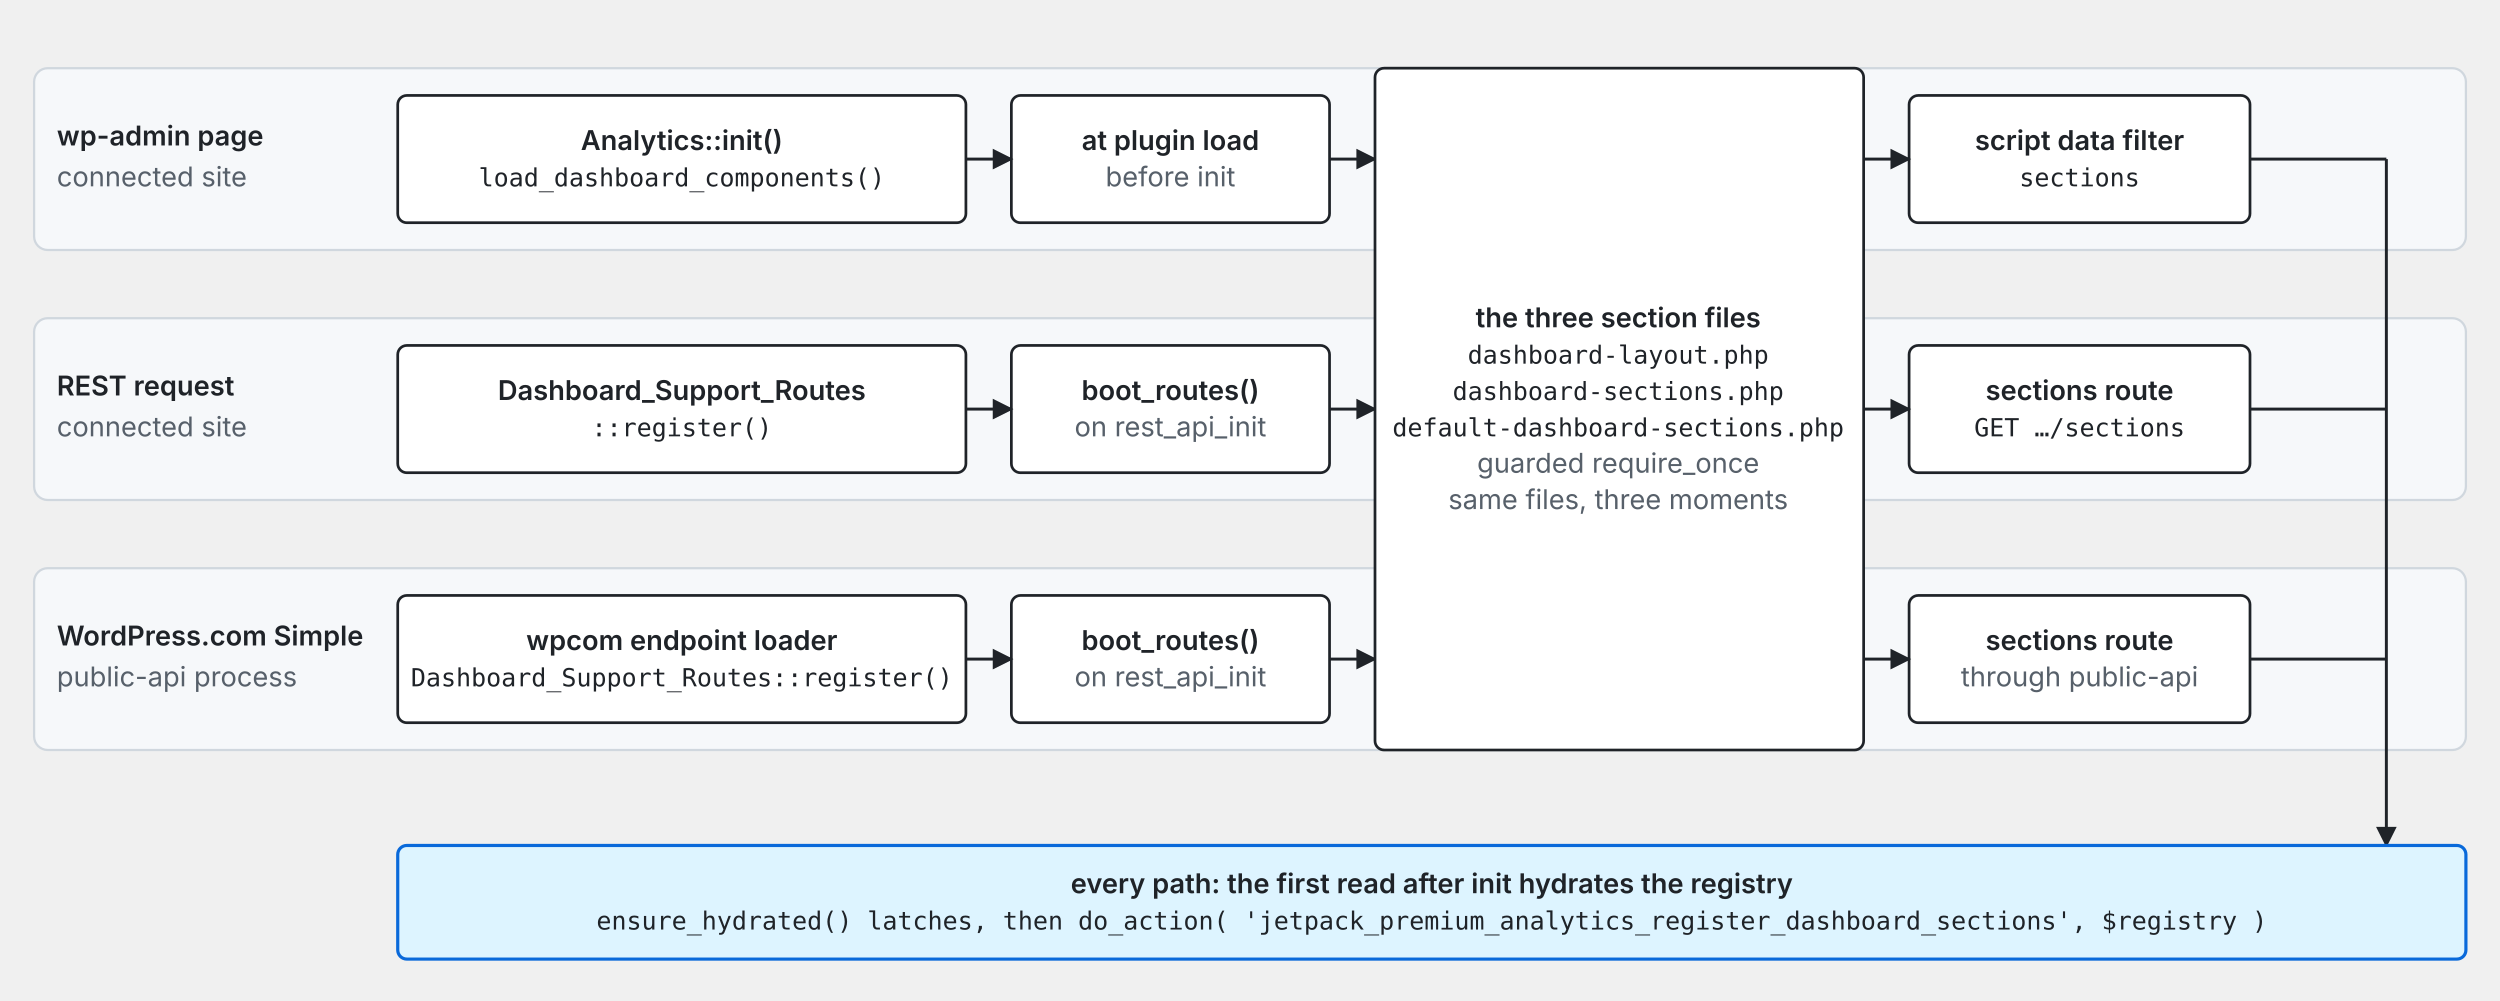
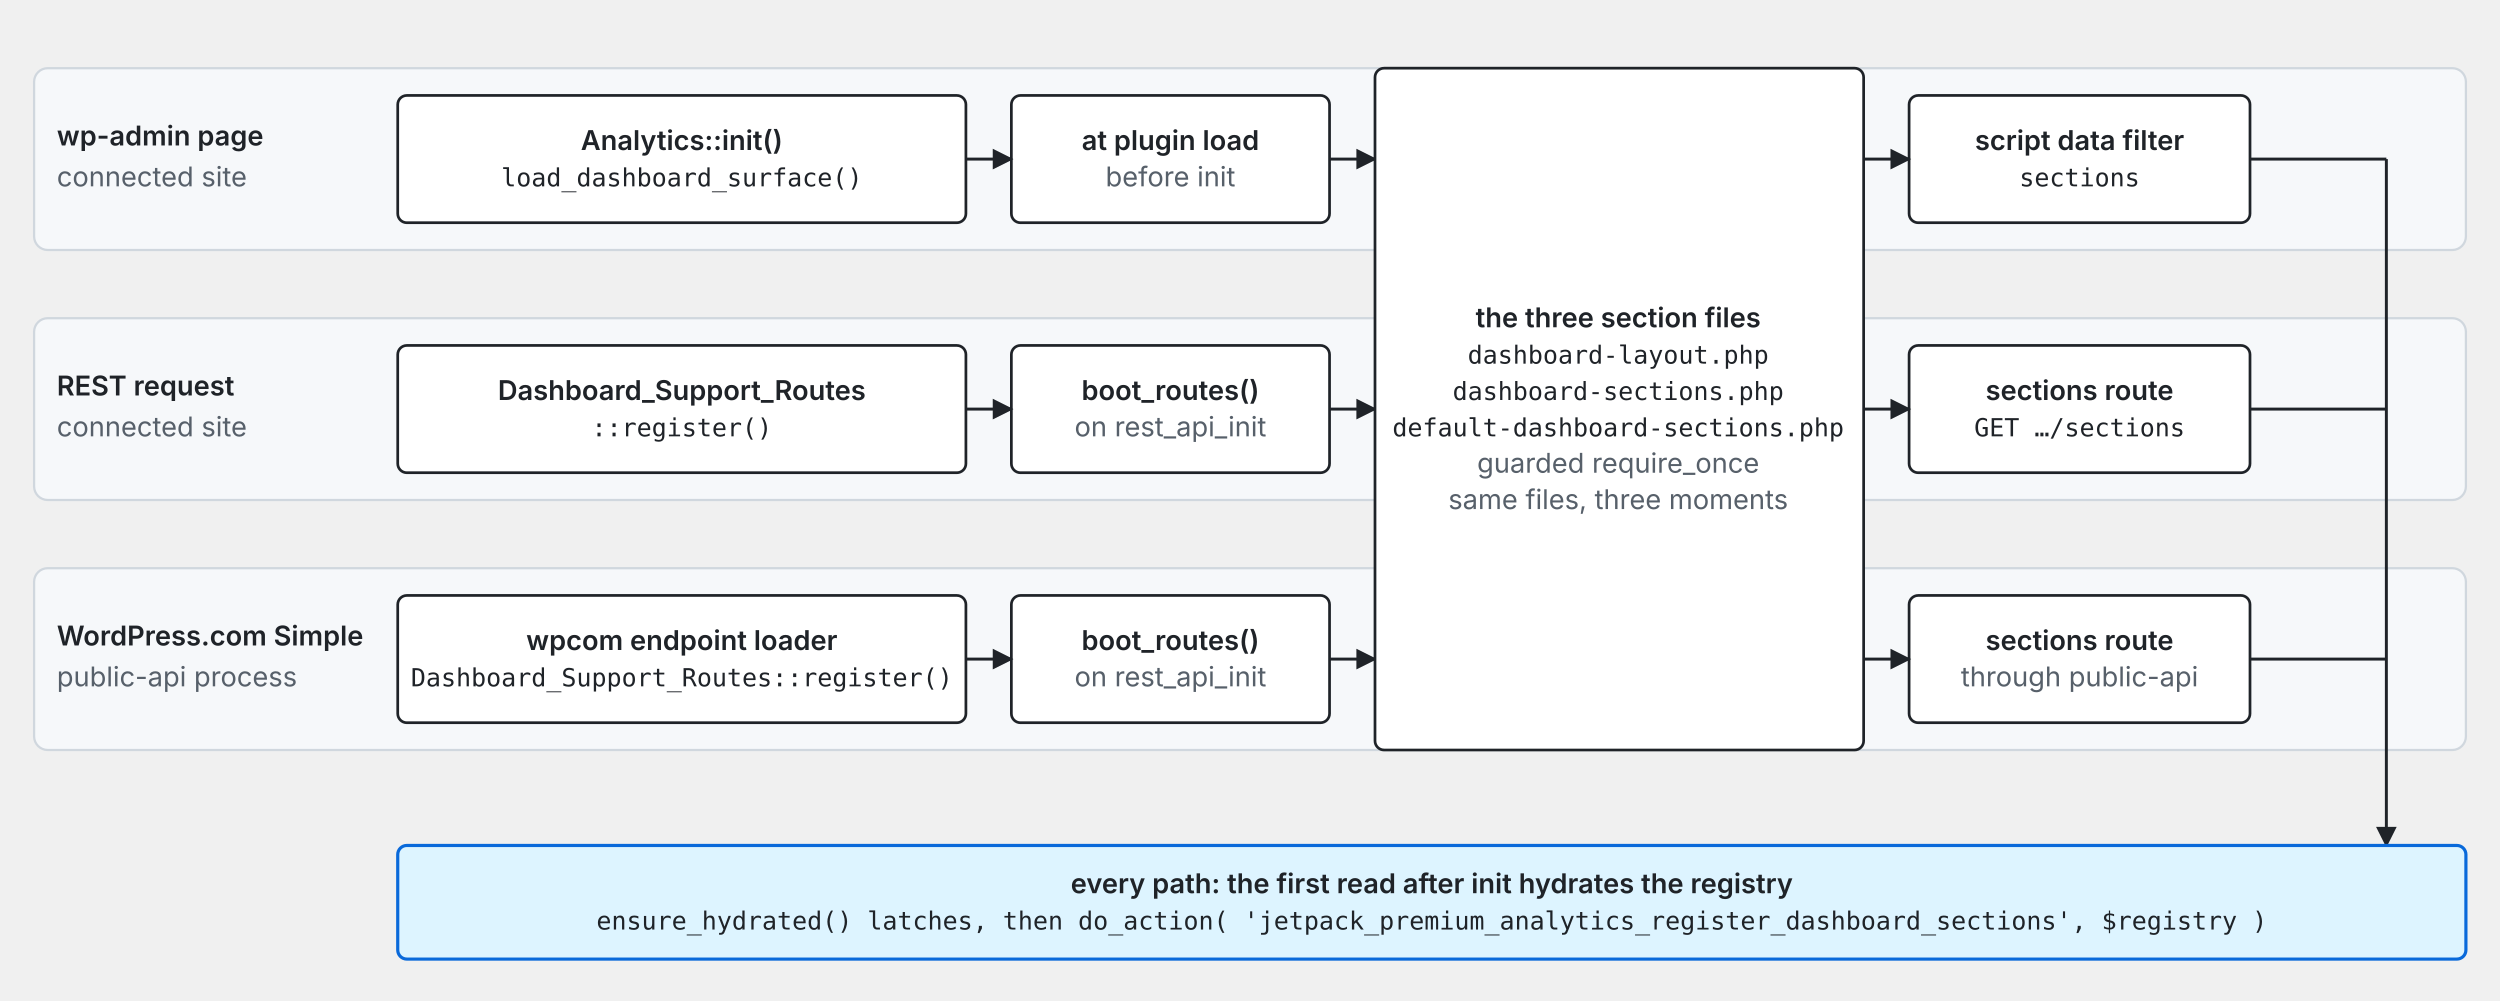
<svg xmlns="http://www.w3.org/2000/svg" viewBox="0 0 1100 440" width="1100" height="440" role="img" aria-label="The three section files load at plugin load in wp-admin and on rest_api_init on REST and on WordPress.com Simple; on every path the registry hydrates on its first read after init and fires the registration action.">
  <style>
    text { font: 12px ui-sans-serif, system-ui, -apple-system, "Segoe UI", sans-serif; fill: #1f2328; }
    .mono { font-family: ui-monospace, SFMono-Regular, Menlo, monospace; font-size: 11px; }
    .title { font-weight: 600; }
    .muted { fill: #57606a; }
    .box { fill: #ffffff; stroke: #1f2328; stroke-width: 1.2; }
    .box-accent { fill: #ddf4ff; stroke: #0969da; stroke-width: 1.4; }
    .box-muted { fill: #f6f8fa; stroke: #8c959f; stroke-width: 1.2; stroke-dasharray: 4 3; }
    .lane { fill: #f6f8fa; stroke: #d0d7de; stroke-width: 1; }
    .edge { stroke: #1f2328; stroke-width: 1.3; fill: none; }
    .edge-dashed { stroke-dasharray: 5 4; }
    .arrowhead { fill: #1f2328; }
    @media (prefers-color-scheme: dark) {
      text { fill: #e6edf3; }
      .muted { fill: #8b949e; }
      .box { fill: #0d1117; stroke: #e6edf3; }
      .box-accent { fill: #0c2d6b; stroke: #58a6ff; }
      .box-muted { fill: #161b22; stroke: #6e7681; }
      .lane { fill: #161b22; stroke: #30363d; }
      .edge { stroke: #e6edf3; }
      .arrowhead { fill: #e6edf3; }
    }
  </style>
  <defs>
    <marker id="arrow" viewBox="0 0 10 10" refX="9" refY="5" markerWidth="7" markerHeight="7" orient="auto-start-reverse">
      <path class="arrowhead" d="M 0 0 L 10 5 L 0 10 z" />
    </marker>
  </defs>
  <rect class="lane" x="15" y="30" width="1070" height="80" rx="6" />
  <text class="title" x="25" y="64" text-anchor="start">wp-admin page</text>
  <text class="muted" x="25" y="82" text-anchor="start">connected site</text>
  <rect class="box" x="175" y="42" width="250" height="56" rx="4" />
  <text class="title" x="300" y="66" text-anchor="middle">Analytics::init()</text>
-   <text class="mono" x="300" y="82" text-anchor="middle">load_dashboard_components()</text>
+   <text class="mono" x="300" y="82" text-anchor="middle">load_dashboard_surface()</text>
  <rect class="box" x="445" y="42" width="140" height="56" rx="4" />
  <text class="title" x="515" y="66" text-anchor="middle">at plugin load</text>
  <text class="muted" x="515" y="82" text-anchor="middle">before init</text>
  <rect class="box" x="840" y="42" width="150" height="56" rx="4" />
  <text class="title" x="915" y="66" text-anchor="middle">script data filter</text>
  <text class="mono" x="915" y="82" text-anchor="middle">sections</text>
  <polyline class="edge" points="425,70 445,70" marker-end="url(#arrow)" />
  <polyline class="edge" points="585,70 605,70" marker-end="url(#arrow)" />
  <polyline class="edge" points="820,70 840,70" marker-end="url(#arrow)" />
  <polyline class="edge" points="990,70 1050,70" />
  <rect class="lane" x="15" y="140" width="1070" height="80" rx="6" />
  <text class="title" x="25" y="174" text-anchor="start">REST request</text>
  <text class="muted" x="25" y="192" text-anchor="start">connected site</text>
  <rect class="box" x="175" y="152" width="250" height="56" rx="4" />
  <text class="title" x="300" y="176" text-anchor="middle">Dashboard_Support_Routes</text>
  <text class="mono" x="300" y="192" text-anchor="middle">::register()</text>
  <rect class="box" x="445" y="152" width="140" height="56" rx="4" />
  <text class="title" x="515" y="176" text-anchor="middle">boot_routes()</text>
  <text class="muted" x="515" y="192" text-anchor="middle">on rest_api_init</text>
  <rect class="box" x="840" y="152" width="150" height="56" rx="4" />
  <text class="title" x="915" y="176" text-anchor="middle">sections route</text>
  <text class="mono" x="915" y="192" text-anchor="middle">GET …/sections</text>
  <polyline class="edge" points="425,180 445,180" marker-end="url(#arrow)" />
  <polyline class="edge" points="585,180 605,180" marker-end="url(#arrow)" />
  <polyline class="edge" points="820,180 840,180" marker-end="url(#arrow)" />
  <polyline class="edge" points="990,180 1050,180" />
  <rect class="lane" x="15" y="250" width="1070" height="80" rx="6" />
  <text class="title" x="25" y="284" text-anchor="start">WordPress.com Simple</text>
  <text class="muted" x="25" y="302" text-anchor="start">public-api process</text>
  <rect class="box" x="175" y="262" width="250" height="56" rx="4" />
  <text class="title" x="300" y="286" text-anchor="middle">wpcom endpoint loader</text>
  <text class="mono" x="300" y="302" text-anchor="middle">Dashboard_Support_Routes::register()</text>
  <rect class="box" x="445" y="262" width="140" height="56" rx="4" />
  <text class="title" x="515" y="286" text-anchor="middle">boot_routes()</text>
  <text class="muted" x="515" y="302" text-anchor="middle">on rest_api_init</text>
  <rect class="box" x="840" y="262" width="150" height="56" rx="4" />
  <text class="title" x="915" y="286" text-anchor="middle">sections route</text>
  <text class="muted" x="915" y="302" text-anchor="middle">through public-api</text>
  <polyline class="edge" points="425,290 445,290" marker-end="url(#arrow)" />
  <polyline class="edge" points="585,290 605,290" marker-end="url(#arrow)" />
  <polyline class="edge" points="820,290 840,290" marker-end="url(#arrow)" />
  <polyline class="edge" points="990,290 1050,290" />
  <rect class="box" x="605" y="30" width="215" height="300" rx="4" />
  <text class="title" x="712" y="144" text-anchor="middle">the three section files</text>
  <text class="mono" x="712" y="160" text-anchor="middle">dashboard-layout.php</text>
  <text class="mono" x="712" y="176" text-anchor="middle">dashboard-sections.php</text>
  <text class="mono" x="712" y="192" text-anchor="middle">default-dashboard-sections.php</text>
  <text class="muted" x="712" y="208" text-anchor="middle">guarded require_once</text>
  <text class="muted" x="712" y="224" text-anchor="middle">same files, three moments</text>
  <polyline class="edge" points="1050,70 1050,372" marker-end="url(#arrow)" />
  <rect class="box-accent" x="175" y="372" width="910" height="50" rx="4" />
  <text class="title" x="630" y="393" text-anchor="middle">every path: the first read after init hydrates the registry</text>
  <text class="mono" x="630" y="409" text-anchor="middle">ensure_hydrated() latches, then do_action( 'jetpack_premium_analytics_register_dashboard_sections', $registry )</text>
</svg>
